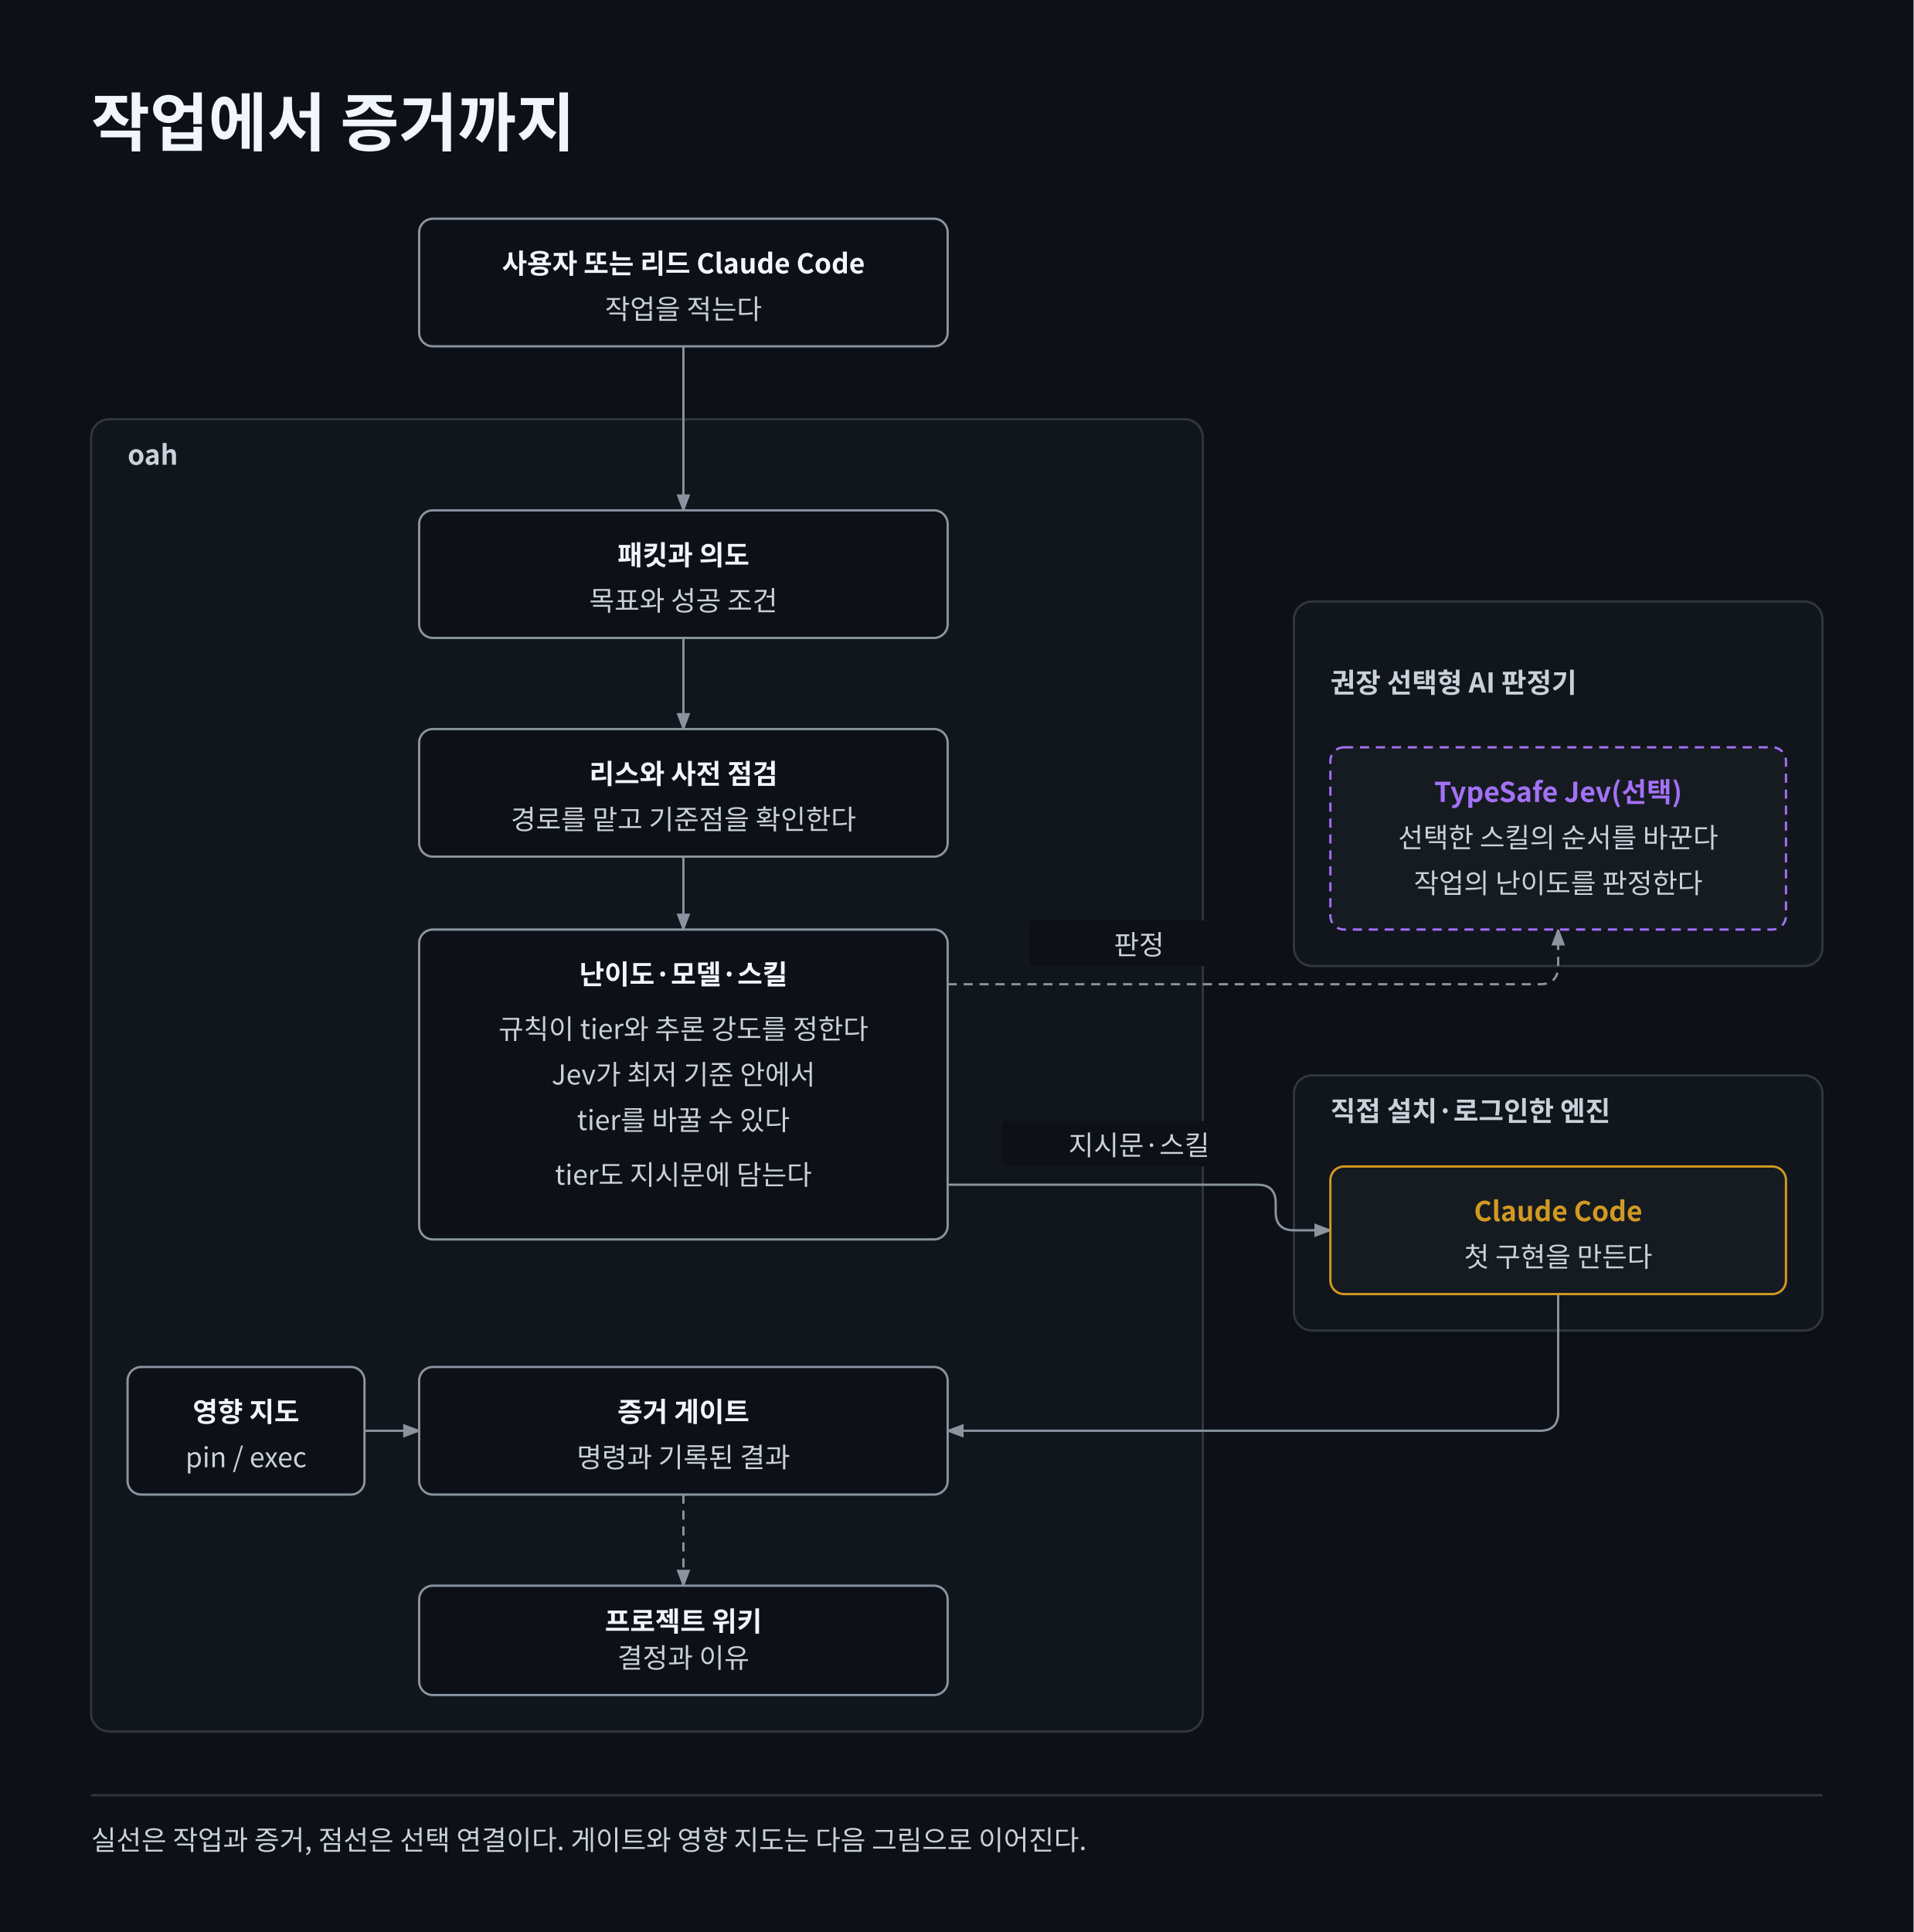
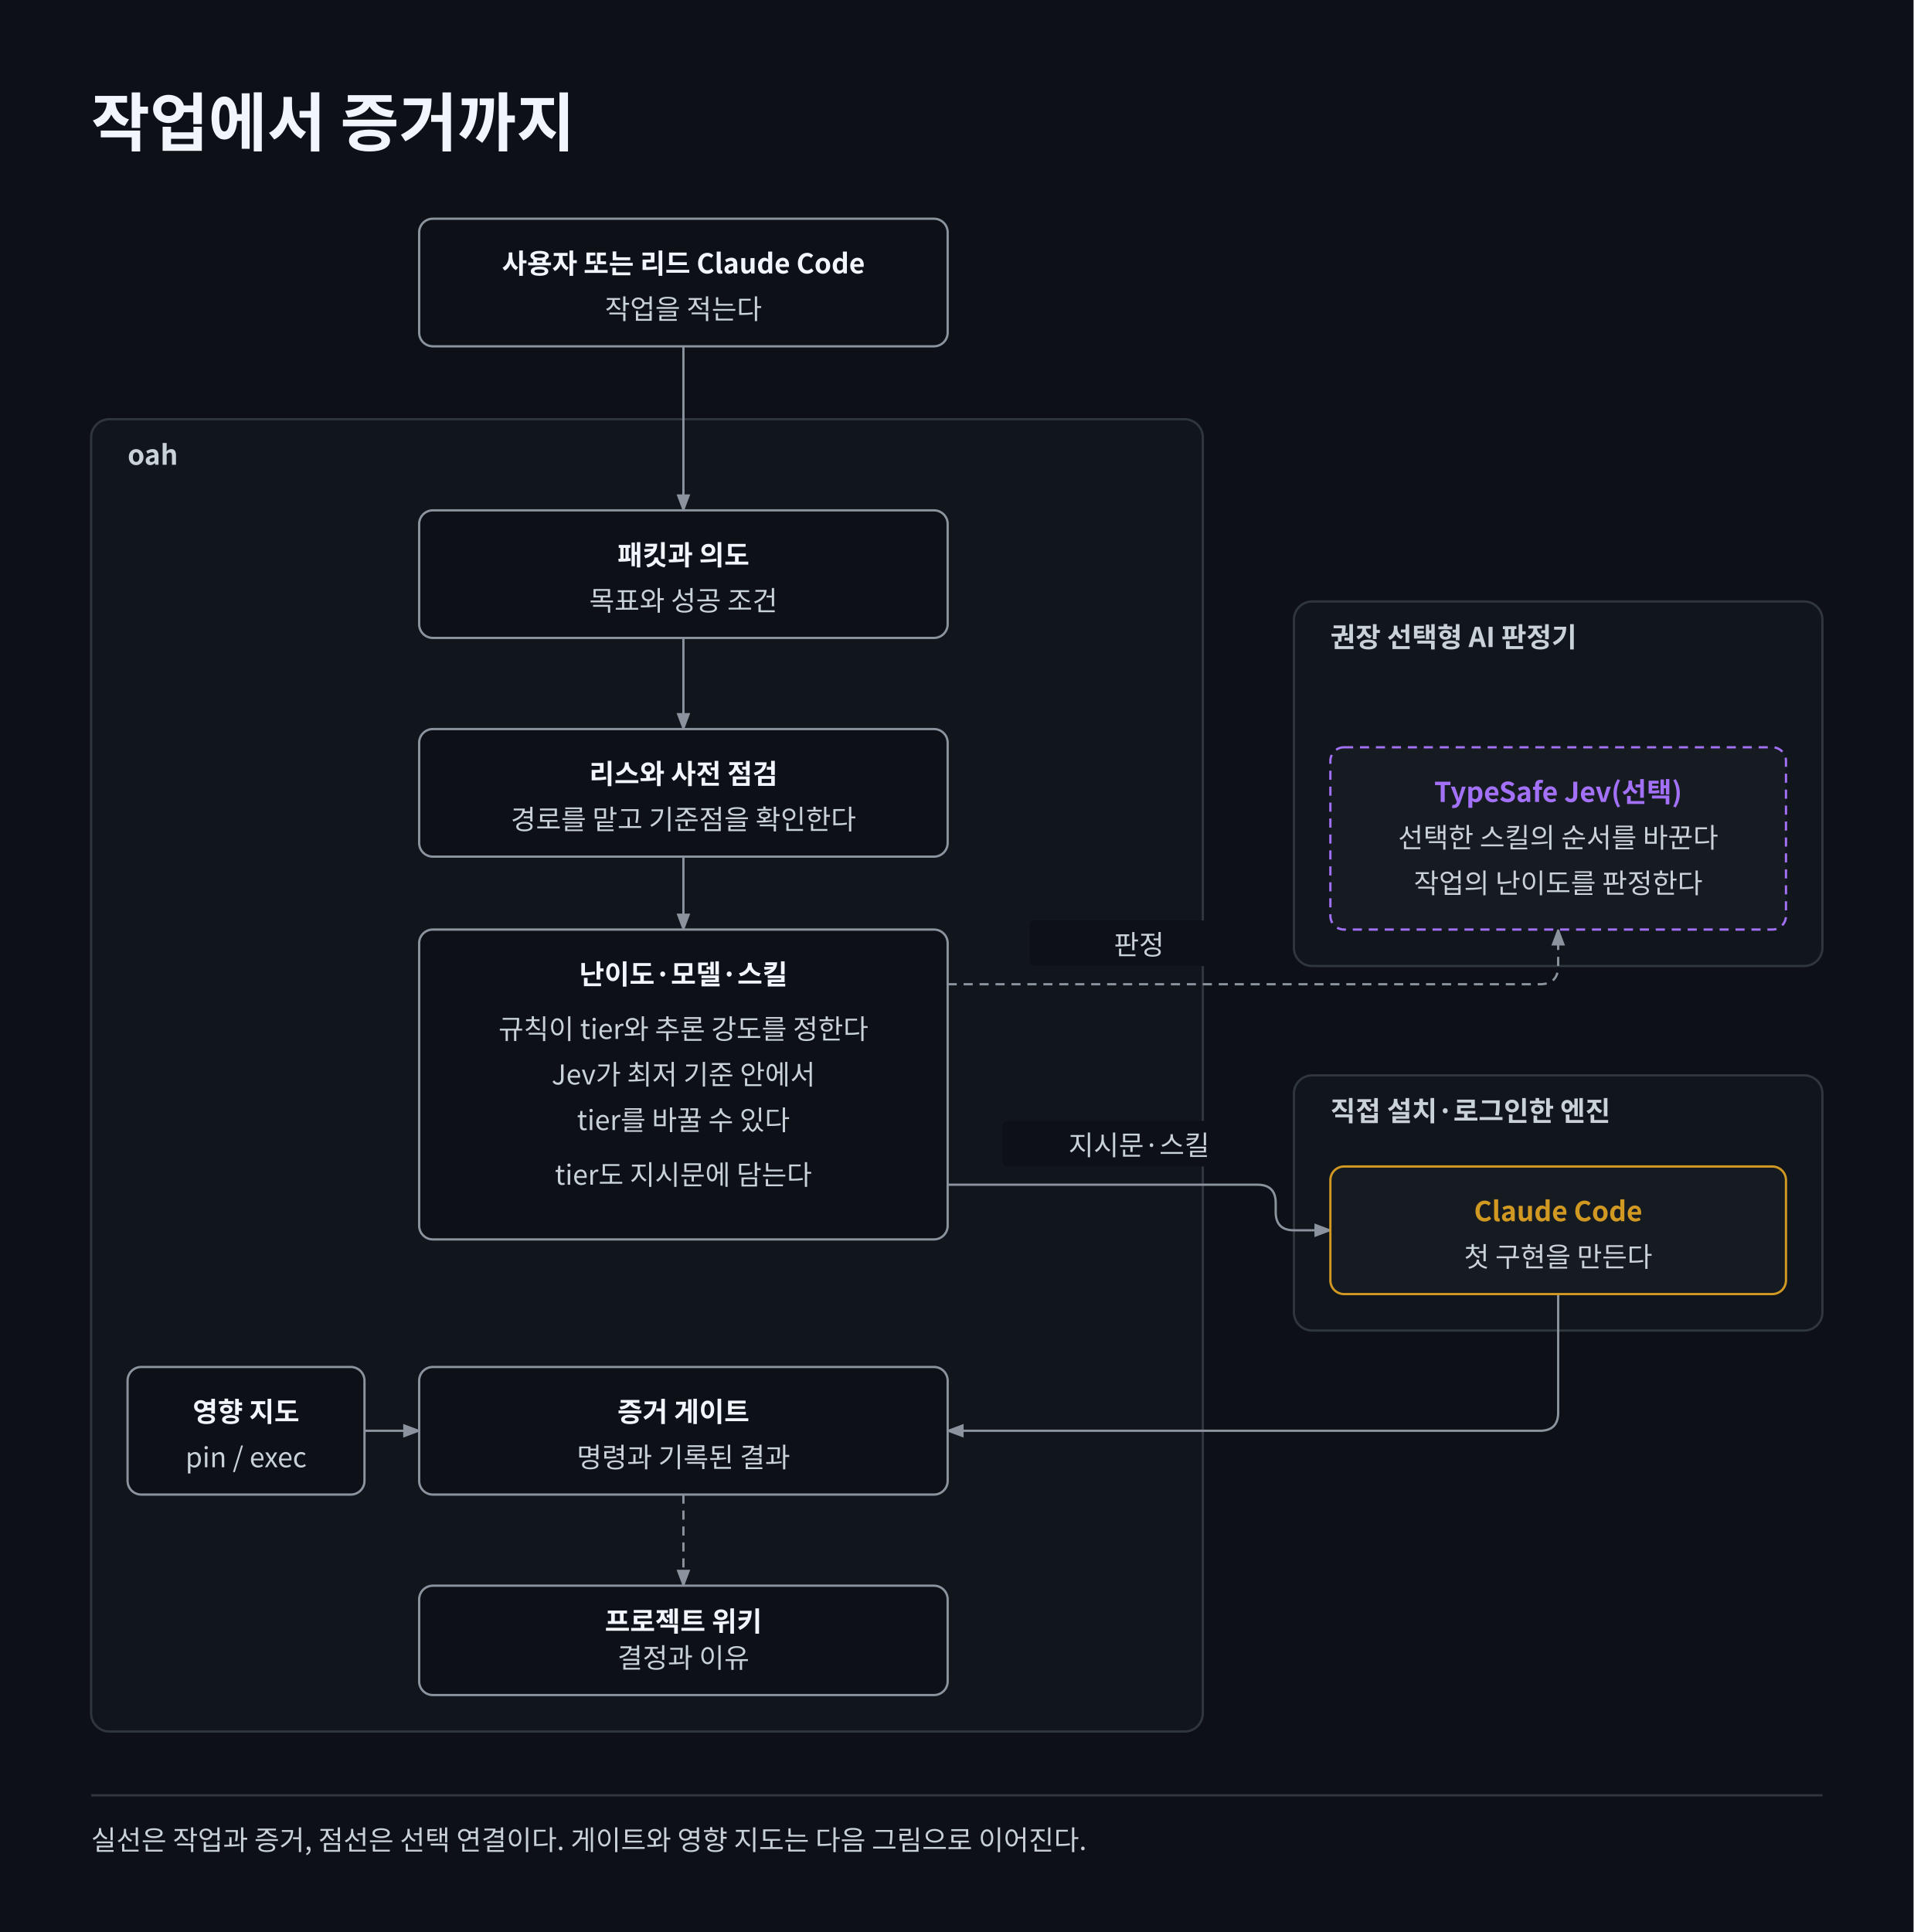
<svg xmlns="http://www.w3.org/2000/svg" viewBox="0 0 840 848" role="img" aria-labelledby="architecture-build-ko-dark-title architecture-build-ko-dark-desc" id="architecture-build-ko-dark-root">
  <defs>
    <style>#architecture-build-ko-dark-root { font-family: "Apple SD Gothic Neo", "Malgun Gothic", "Noto Sans KR", "Noto Sans CJK KR", system-ui, -apple-system, "Segoe UI", sans-serif; color: #f0f6fc; }
      #architecture-build-ko-dark-root .diagram-container { width: 100%; overflow-x: auto; }
      #architecture-build-ko-dark-root .title { font-size: 28px; font-weight: 600; }
      #architecture-build-ko-dark-root .group { font-size: 14px; font-weight: 600; }
      #architecture-build-ko-dark-root .node { font-size: 12px; font-weight: 600; }
      #architecture-build-ko-dark-root .label { font-size: 12px; font-weight: 400; }
      #architecture-build-ko-dark-root .mono { font-family: ui-monospace, "SFMono-Regular", Consolas, monospace; font-size: 8px; }
      #architecture-build-ko-dark-root .arrow-label { font-family: "Apple SD Gothic Neo", "Malgun Gothic", "Noto Sans KR", "Noto Sans CJK KR", system-ui, -apple-system, "Segoe UI", sans-serif; font-size: 12px; font-weight: 500; }
      @media print {
#architecture-build-ko-dark-root .diagram-container { overflow-x: visible; }
}</style>
    <marker id="architecture-build-ko-dark-arrow" markerWidth="8" markerHeight="6" refX="7" refY="3" orient="auto">
      <polygon points="0 0, 8 3, 0 6" fill="#8b949e" />
    </marker>
  </defs>
  <rect x="0" y="0" width="840" height="848" fill="#0d1117" />
  <text x="40" y="64" class="title" text-anchor="start" fill="#f0f6fc">작업에서 증거까지</text>
  <rect x="40" y="184" width="488" height="576" rx="8" fill="#f0f6fc" fill-opacity="0.02" stroke="#30363d" stroke-width="1" />
  <text x="56" y="204" class="node" text-anchor="start" fill="#c9d1d9">oah</text>
  <rect x="568" y="264" width="232" height="160" rx="8" fill="#f0f6fc" fill-opacity="0.02" stroke="#30363d" stroke-width="1" />
-   <text x="584" y="304" class="node" text-anchor="start" fill="#c9d1d9">권장 선택형 AI 판정기</text>
+   <text x="584" y="284" class="node" text-anchor="start" fill="#c9d1d9">권장 선택형 AI 판정기</text>
  <rect x="568" y="472" width="232" height="112" rx="8" fill="#f0f6fc" fill-opacity="0.02" stroke="#30363d" stroke-width="1" />
  <text x="584" y="492" class="node" text-anchor="start" fill="#c9d1d9">직접 설치·로그인한 엔진</text>
  <line x1="300" y1="152" x2="300" y2="224" data-from="you" data-to="intent" fill="none" stroke="#8b949e" stroke-width="1" marker-end="url(#architecture-build-ko-dark-arrow)" />
  <line x1="300" y1="280" x2="300" y2="320" data-from="intent" data-to="lease" fill="none" stroke="#8b949e" stroke-width="1" marker-end="url(#architecture-build-ko-dark-arrow)" />
  <line x1="300" y1="376" x2="300" y2="408" data-from="lease" data-to="route" fill="none" stroke="#8b949e" stroke-width="1" marker-end="url(#architecture-build-ko-dark-arrow)" />
  <path d="M 416,432 H 676 Q 684,432 684,424 V 408" data-from="route" data-to="jev" fill="none" stroke="#8b949e" stroke-width="1" stroke-dasharray="4,3" marker-end="url(#architecture-build-ko-dark-arrow)" />
  <path d="M 416,520 H 552 Q 560,520 560,528 V 532 Q 560,540 568,540 H 584" data-from="route" data-to="claude" fill="none" stroke="#8b949e" stroke-width="1" marker-end="url(#architecture-build-ko-dark-arrow)" />
  <path d="M 684,568 V 620 Q 684,628 676,628 H 416" data-from="claude" data-to="gates" fill="none" stroke="#8b949e" stroke-width="1" marker-end="url(#architecture-build-ko-dark-arrow)" />
  <line x1="160" y1="628" x2="184" y2="628" data-from="impact" data-to="gates" fill="none" stroke="#8b949e" stroke-width="1" marker-end="url(#architecture-build-ko-dark-arrow)" />
  <line x1="300" y1="656" x2="300" y2="696" data-from="gates" data-to="wiki" fill="none" stroke="#8b949e" stroke-width="1" stroke-dasharray="4,3" marker-end="url(#architecture-build-ko-dark-arrow)" />
  <rect x="452" y="404" width="96" height="20" rx="2" fill="#0d1117" />
  <text x="500" y="419" class="arrow-label" text-anchor="middle" fill="#c9d1d9">판정</text>
  <rect x="440" y="492" width="120" height="20" rx="2" fill="#0d1117" />
  <text x="500" y="507" class="arrow-label" text-anchor="middle" fill="#c9d1d9">지시문·스킬</text>
  <g data-node-id="you">
    <rect x="184" y="96" width="232" height="56" rx="6" fill="#0d1117" stroke="#8b949e" stroke-width="1" />
    <text x="300" y="120" class="node" text-anchor="middle" fill="#f0f6fc">사용자 또는 리드 Claude Code</text>
    <text x="300" y="140" class="label" text-anchor="middle" fill="#c9d1d9">작업을 적는다</text>
  </g>
  <g data-node-id="intent">
    <rect x="184" y="224" width="232" height="56" rx="6" fill="#0d1117" stroke="#8b949e" stroke-width="1" />
    <text x="300" y="248" class="node" text-anchor="middle" fill="#f0f6fc">패킷과 의도</text>
    <text x="300" y="268" class="label" text-anchor="middle" fill="#c9d1d9">목표와 성공 조건</text>
  </g>
  <g data-node-id="lease">
    <rect x="184" y="320" width="232" height="56" rx="6" fill="#0d1117" stroke="#8b949e" stroke-width="1" />
    <text x="300" y="344" class="node" text-anchor="middle" fill="#f0f6fc">리스와 사전 점검</text>
    <text x="300" y="364" class="label" text-anchor="middle" fill="#c9d1d9">경로를 맡고 기준점을 확인한다</text>
  </g>
  <g data-node-id="route">
    <rect x="184" y="408" width="232" height="136" rx="6" fill="#0d1117" stroke="#8b949e" stroke-width="1" />
    <text x="300" y="432" class="node" text-anchor="middle" fill="#f0f6fc">난이도·모델·스킬</text>
    <text x="300" y="456" class="label" text-anchor="middle" fill="#c9d1d9">규칙이 tier와 추론 강도를 정한다</text>
    <text x="300" y="476" class="label" text-anchor="middle" fill="#c9d1d9">Jev가 최저 기준 안에서</text>
    <text x="300" y="496" class="label" text-anchor="middle" fill="#c9d1d9">tier를 바꿀 수 있다</text>
    <text x="300" y="520" class="label" text-anchor="middle" fill="#c9d1d9">tier도 지시문에 담는다</text>
  </g>
  <g data-node-id="jev">
    <rect x="584" y="328" width="200" height="80" rx="6" fill="#161b22" stroke="#a371f7" stroke-width="1" stroke-dasharray="4,3" />
    <text x="684" y="352" class="node" text-anchor="middle" fill="#a371f7">TypeSafe Jev(선택)</text>
    <text x="684" y="372" class="label" text-anchor="middle" fill="#c9d1d9">선택한 스킬의 순서를 바꾼다</text>
    <text x="684" y="392" class="label" text-anchor="middle" fill="#c9d1d9">작업의 난이도를 판정한다</text>
  </g>
  <g data-node-id="claude">
    <rect x="584" y="512" width="200" height="56" rx="6" fill="#161b22" stroke="#d29922" stroke-width="1" />
    <text x="684" y="536" class="node" text-anchor="middle" fill="#d29922">Claude Code</text>
    <text x="684" y="556" class="label" text-anchor="middle" fill="#c9d1d9">첫 구현을 만든다</text>
  </g>
  <g data-node-id="impact">
    <rect x="56" y="600" width="104" height="56" rx="6" fill="#0d1117" stroke="#8b949e" stroke-width="1" />
    <text x="108" y="624" class="node" text-anchor="middle" fill="#f0f6fc">영향 지도</text>
    <text x="108" y="644" class="label" text-anchor="middle" fill="#c9d1d9">pin / exec</text>
  </g>
  <g data-node-id="gates">
    <rect x="184" y="600" width="232" height="56" rx="6" fill="#0d1117" stroke="#8b949e" stroke-width="1" />
    <text x="300" y="624" class="node" text-anchor="middle" fill="#f0f6fc">증거 게이트</text>
    <text x="300" y="644" class="label" text-anchor="middle" fill="#c9d1d9">명령과 기록된 결과</text>
  </g>
  <g data-node-id="wiki">
    <rect x="184" y="696" width="232" height="48" rx="6" fill="#0d1117" stroke="#8b949e" stroke-width="1" />
    <text x="300" y="716" class="node" text-anchor="middle" fill="#f0f6fc">프로젝트 위키</text>
    <text x="300" y="732" class="label" text-anchor="middle" fill="#c9d1d9">결정과 이유</text>
  </g>
  <line x1="40" y1="788" x2="800" y2="788" stroke="#30363d" stroke-width="1" />
  <text x="40" y="812" class="label" text-anchor="start" fill="#c9d1d9">실선은 작업과 증거, 점선은 선택 연결이다. 게이트와 영향 지도는 다음 그림으로 이어진다.</text>
</svg>
